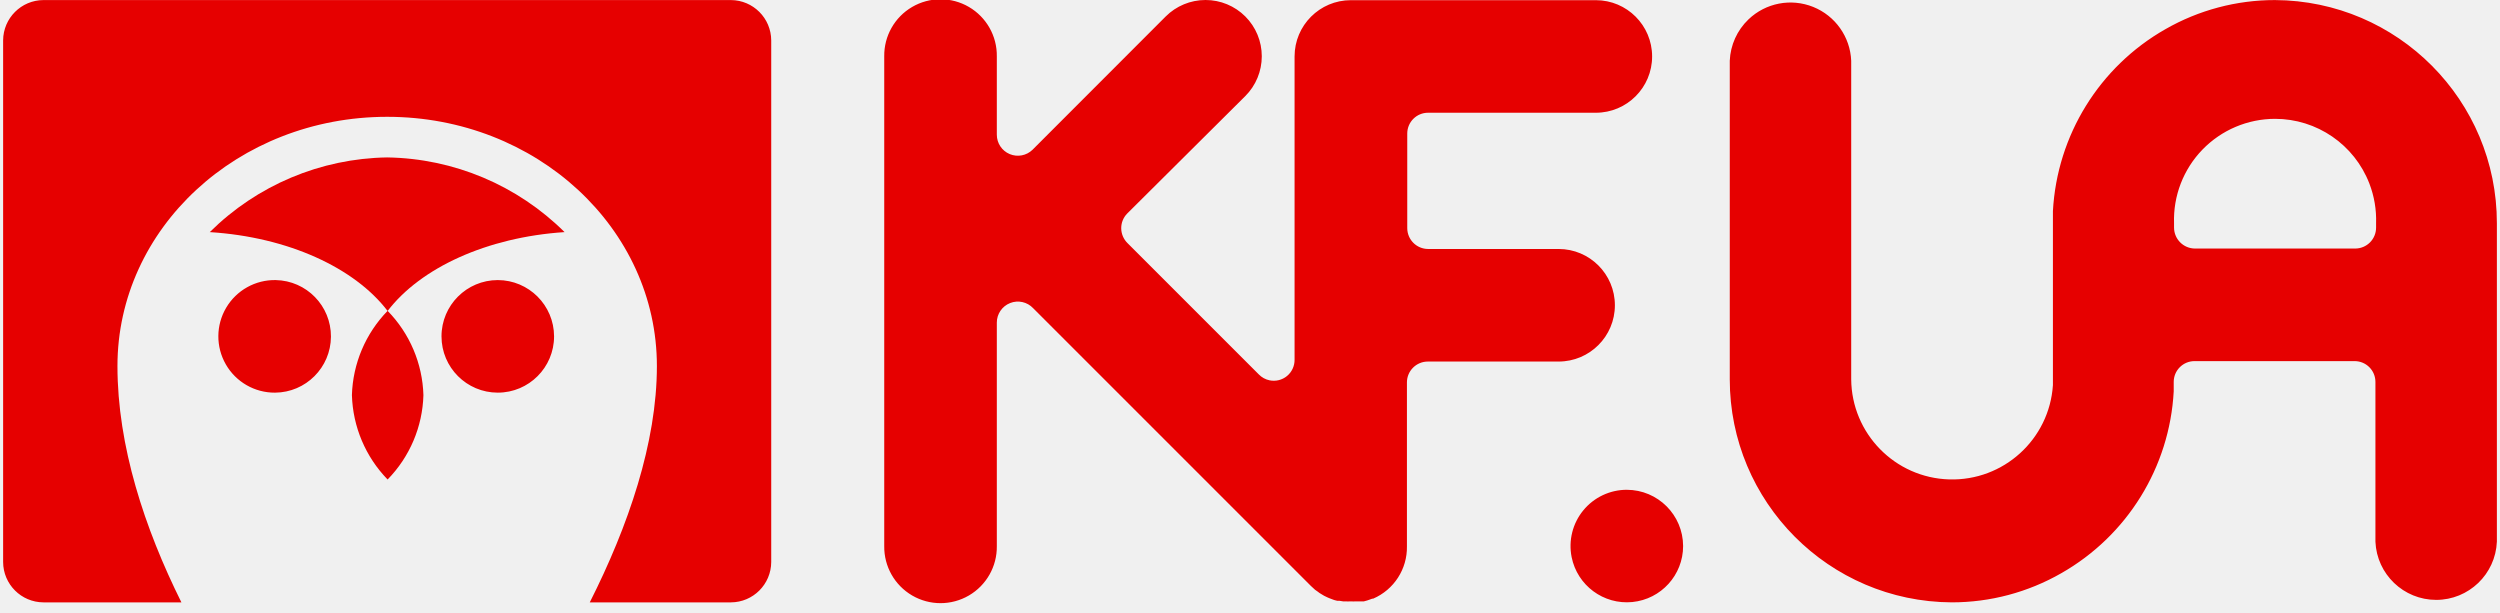
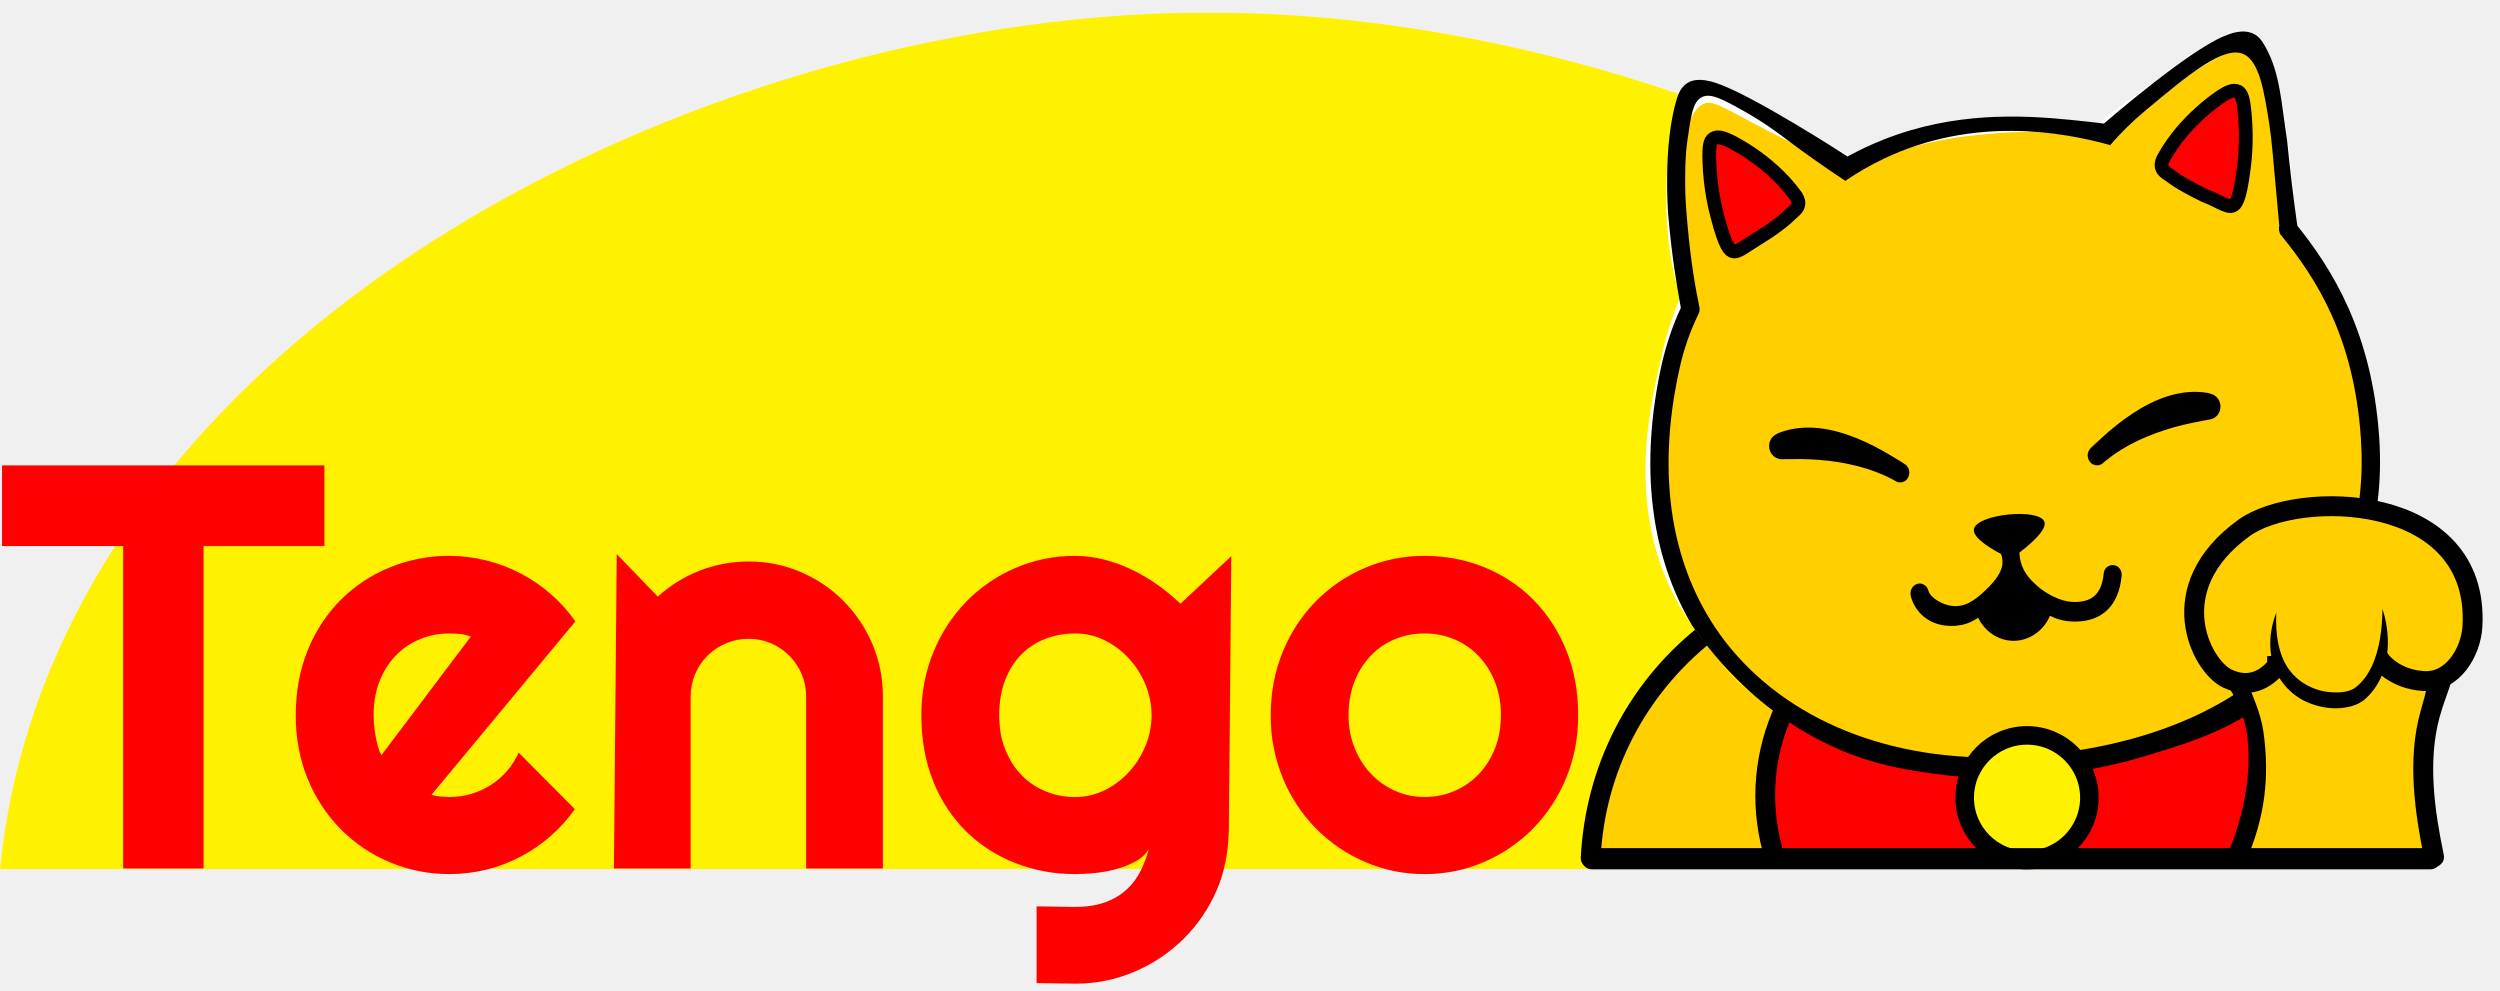
- <svg xmlns="http://www.w3.org/2000/svg" fill="#e60000" viewBox="0 0 228 56" width="800" height="196">
-   <path d="M148.452 44.78a5.145 5.145 0 0 0-5.047 6.151 5.147 5.147 0 0 0 10.194-1.004 5.157 5.157 0 0 0-5.147-5.146zM207.705.006a20.13 20.13 0 0 0-10.012 2.663 20.408 20.408 0 0 0-10.283 16.63v15.91a9.227 9.227 0 0 1-9.482 8.623 9.234 9.234 0 0 1-8.961-9.164V5.553a5.555 5.555 0 0 0-9.396-3.776 5.556 5.556 0 0 0-1.707 3.776v29.115a20.395 20.395 0 0 0 20.295 20.405 20.1 20.1 0 0 0 10.012-2.663 20.393 20.393 0 0 0 10.283-16.63v-.861a1.901 1.901 0 0 1 1.902-1.903h14.638a1.901 1.901 0 0 1 1.902 1.903v14.608a5.56 5.56 0 0 0 5.552 5.32 5.556 5.556 0 0 0 5.552-5.32V20.41A20.392 20.392 0 0 0 207.705.006zm9.251 20.805a1.91 1.91 0 0 1-1.912 1.913h-14.648a1.922 1.922 0 0 1-1.912-1.913v-.4a9.234 9.234 0 0 1 2.595-6.73 9.252 9.252 0 0 1 6.641-2.816 9.244 9.244 0 0 1 8.623 5.917 9.251 9.251 0 0 1 .613 3.629v.4zM130.28 10.308h15.339a5.146 5.146 0 1 0 0-10.292h-22.398a5.146 5.146 0 0 0-5.146 5.146v27.734a1.9 1.9 0 0 1-2.287 1.876 1.903 1.903 0 0 1-.977-.534l-12.015-12.015a1.926 1.926 0 0 1-.57-1.362 1.903 1.903 0 0 1 .55-1.341l10.793-10.734a5.136 5.136 0 0 0 1.508-3.639A5.14 5.14 0 0 0 109.93 0a5.15 5.15 0 0 0-3.639 1.508L94.116 13.693a1.923 1.923 0 0 1-3.264-1.372V5.152a5.147 5.147 0 1 0-10.293 0v44.775a5.147 5.147 0 1 0 10.293 0V29.502a1.922 1.922 0 0 1 3.324-1.322l25.381 25.381.39.36c.073.06.15.114.231.161a1.02 1.02 0 0 0 .17.13l.28.17.15.09.291.14.16.07.29.111.19.07.281.07h.21l.31.05h.191a4.17 4.17 0 0 0 .5 0c.17.01.341.01.511 0 .067.005.134.005.2 0h.501l.29-.08.15-.05a2.42 2.42 0 0 0 .331-.12h.08a5.11 5.11 0 0 0 3.084-4.776V34.959a1.91 1.91 0 0 1 1.912-1.903h11.955a5.146 5.146 0 1 0 0-10.292H130.28a1.91 1.91 0 0 1-1.902-1.903v-8.66a1.9 1.9 0 0 1 1.902-1.893zM66.542.006H3.685A3.705 3.705 0 0 0 0 3.69v47.7a3.704 3.704 0 0 0 3.685 3.684H16.3c-3.374-6.788-5.847-14.297-5.847-21.606 0-12.586 11.013-22.788 24.66-22.788s24.66 10.202 24.66 22.788c0 7.008-2.613 14.628-6.137 21.606h12.906a3.704 3.704 0 0 0 3.684-3.684V3.69A3.704 3.704 0 0 0 66.542.006zM24.92 25.607a5.147 5.147 0 1 0-.06 10.293 5.147 5.147 0 0 0 .06-10.293zm20.305 0a5.146 5.146 0 1 0 5.147 5.146 5.157 5.157 0 0 0-5.147-5.146zM31.89 36.13a11.534 11.534 0 0 0 3.263 7.71 11.494 11.494 0 0 0 3.274-7.71 11.494 11.494 0 0 0-3.274-7.71 11.534 11.534 0 0 0-3.264 7.71z" />
-   <path d="M51.333 21.222a23.519 23.519 0 0 0-16.22-6.829 23.54 23.54 0 0 0-16.22 6.829c7.179.45 13.257 3.274 16.26 7.209 3.004-3.925 9.041-6.739 16.18-7.21z" />
+ <svg xmlns="http://www.w3.org/2000/svg" xmlns:xlink="http://www.w3.org/1999/xlink" width="106" height="42">
+   <defs>
+     <path id="A" d="M0 .293h102.872v36.329H0z" />
+     <path id="B" d="M96.55 28.224c-.303.38-1.022 1.074-2.123.54s-2.806-3.825.715-6.378c2.27-1.648 10.016-1.552 9.689 4.178-.062 1.068-.823 2.38-2.055 2.313s-1.814-.834-1.814-.834l-4.412.18z" />
+   </defs>
+   <g fill="none" fill-rule="evenodd">
+     <g transform="translate(0 .239)">
+       <mask id="C" fill="#fff">
+         <use xlink:href="#A" />
+       </mask>
+       <path fill="#fff200" d="M102.872 36.622H0l.133-1.125C3.128 13.771 29.502.51 50.695.295c22.231-.224 49.406 13.797 52.124 35.877l.053.45" mask="url(#C)" />
+     </g>
+     <path fill="#ffcf00" d="M71.498 27.156c-.148.046-.273.139-.548.477l-.438.596-1.204 2.028c-.475.941-.761 1.68-.986 2.267-.302.784-.495 1.293-.657 2.028-.11.498-.219 1.428-.22 1.431v.597h6.243c1.243-.003 1.343-.01 1.424-.12.31-.42-.538-1.172-.548-2.744a7.625 7.625 0 0 1 .11-1.192l.329-1.67c.139-.571.21-.75.11-.955-.116-.232-.312-.208-.768-.477a3.97 3.97 0 0 1-.876-.716c-.305-.317-.261-.37-.766-.954-.3-.345-.487-.526-.767-.596a.787.787 0 0 0-.438 0" />
+     <path fill="red" d="M75.543 30.454c-.108.06-.282.207-.45 2.29-.041.514-.105 1.438.113 2.53.069.347.122.482.225.602.266.309.638.253 2.024.24h1.462 6.074 1.799 2.137l2.136.121H94.1c.42.05.602.129.787 0 .135-.093.187-.236.338-.843l.224-.964.226-1.686c.01-.349-.013-.327-.113-1.687-.087-1.18-.08-1.356-.225-1.446-.288-.18-.64.317-1.687.843-.333.168-.897.353-2.024.723l-1.574.482c-.553.14-1.034.23-1.913.361l-2.812.362c-1.693.103-2.973-.075-4.16-.24-1.36-.19-2.041-.285-2.7-.603l-1.574-.723c-1.002-.43-1.186-.45-1.35-.362" />
+     <path fill="#000" d="M67.867 36.355c.19-3.622 1.89-6.883 4.713-9.15.423-.339-.177-.932-.597-.596-3.003 2.41-4.758 5.906-4.959 9.746-.029.543.815.541.843 0m7.435-6.52a9.16 9.16 0 00-.562 6.284c.139.525.953.302.814-.224-.502-1.897-.354-3.853.476-5.634.228-.49-.498-.918-.728-.426" />
+     <path fill="#ffcf00" d="M99.81 23.775l-.007-.01-.006-.008c.583-1.624.817-3.413.684-5.308-.305-4.32-1.955-6.916-3.398-8.698l-.112-1.392c-.268-3.013-.513-3.918-.605-4.237-.397-1.378-.595-2.067-1.097-2.277-.303-.128-.914-.21-4.351 2.277a63.544 63.544 0 0 0-1.875 1.41l-.296-.033c-1.622-.187-2.795-.321-5.36-.017-.103.01-2.494.246-5.002 1.415a84.68 84.68 0 0 1-3.205-1.564c-2.014-1.036-2.476-1.428-3.027-1.21-1.142.451-1.186 2.907-1.21 4.236a13.513 13.513 0 0 0 .605 4.238c-.28.682-.628 1.658-.886 2.864-.386 1.798-1.65 6.662 1.287 10.834.964 1.37 2.923 3.732 6.136 5.087 1.55.654 2.818.831 3.914.985 1.075.15 4.534.545 8.86-.766 1.763-.535 3.558-1.08 5.46-2.627 3.041-2.477 3.492-5.195 3.49-5.2" />
+     <path stroke="#fff" stroke-width=".583" d="M99.81 23.775h0l-.007-.01-.006-.008c.583-1.624.817-3.413.684-5.308-.305-4.32-1.955-6.916-3.398-8.698l-.112-1.392c-.268-3.013-.513-3.918-.605-4.237-.397-1.378-.595-2.067-1.097-2.277-.303-.128-.914-.21-4.351 2.277a63.544 63.544 0 0 0-1.875 1.41l-.296-.033c-1.622-.187-2.795-.321-5.36-.017-.103.01-2.494.246-5.002 1.415a84.68 84.68 0 0 1-3.205-1.564c-2.014-1.036-2.476-1.428-3.027-1.21-1.142.451-1.186 2.907-1.21 4.236a13.513 13.513 0 0 0 .605 4.238c-.28.682-.628 1.658-.886 2.864-.386 1.798-1.65 6.662 1.287 10.834.964 1.37 2.923 3.732 6.136 5.087 1.55.654 2.818.831 3.914.985 1.075.15 4.534.545 8.86-.766 1.763-.535 3.558-1.08 5.46-2.627 3.041-2.477 3.492-5.195 3.49-5.2z" />
+     <g fill="#000">
+       <path d="M88.915 19.73a.366.366 0 00.255-.104l.014-.012c.164-.154 1.633-1.458 4.5-1.96a.402.402 0 00.322-.37.418.418 0 00-.255-.428c-.044-.017-.285-.1-.706-.1-.919 0-2.424.387-4.373 2.237l-.02.018a.435.435 0 00-.025.583c.077.09.182.136.288.136" />
+       <path d="M88.915 19.73c-.292.012-.485-.343-.358-.6.058-.132.181-.207.274-.305l.301-.276a10.24 10.24 0 0 1 1.288-1.016c.906-.598 2.005-1.062 3.165-.878.072.017.14.034.22.064a.531.531 0 0 1 .221.167c.115.145.15.34.1.512a.536.536 0 0 1-.366.375l-.411.078c-.53.096-1.057.218-1.571.386s-1.018.373-1.496.631c-.238.131-.47.274-.691.431l-.324.248c-.098.089-.208.194-.352.183m0 0c.144.006.248-.099.345-.19l.318-.258c.218-.163.447-.313.682-.451a10.04 10.04 0 0 1 1.466-.735c.51-.203 1.035-.37 1.57-.496l.39-.083a.266.266 0 0 0 .172-.192.298.298 0 0 0-.057-.259.24.24 0 0 0-.102-.072 1.295 1.295 0 0 0-.174-.045c-.499-.101-1.04-.04-1.548.099a6.285 6.285 0 0 0-1.479.614c-.47.265-.917.576-1.337.92l-.308.268c-.096.094-.22.168-.277.29-.127.24.047.593.339.59m.7 4.231a.382.382 0 0 0-.42.367c-.08.816-.457 1.183-1.187 1.196-.24.005-.42-.04-.557-.08-.633-.18-1.106-.63-1.106-.63-.221-.206-.534-.496-.663-.98a1.694 1.694 0 0 1-.058-.402c.855-.663 1.15-1.08 1.054-1.32-.235-.575-2.855-.318-2.982.317-.062.309.47.697 1.152 1.063.03.089.062.217.058.372-.003.105-.03.464-.55.992-.454.459-.884.834-1.418.844-.55.01-1.104-.377-1.17-.643-.052-.218-.252-.353-.455-.308-.215.057-.341.271-.3.5.094.459.566 1.272 1.688 1.29.102 0 .202.002.315-.02.349-.031.62-.172.859-.324.304.622.917 1.002 1.569.974.636-.028 1.208-.438 1.476-1.06.109.055.254.118.43.166.185.05.397.081.657.079 1.145-.007 1.84-.705 1.95-1.942.025-.228-.129-.435-.342-.45m7.958 3.015c-2.583 3.102-6.84 4.87-12.31 5.122-5.11.228-9.536-1.563-12.12-4.906-2.279-2.97-2.953-6.973-1.931-11.566.18-.817.45-1.599.809-2.32v-.024c.011-.013.011-.024.022-.037 0-.012.012-.023.012-.036v-.048c0-.012.01-.024.01-.036v-.036c0-.024-.01-.036-.01-.048v-.024l-.034-.168c-.221-1.062-.386-2.244-.517-3.86a15.76 15.76 0 0 1-.053-1.385c.003-.478.004-1.017.097-1.667.156-1.084.234-1.626.606-1.816s.856.065 1.815.605c.87.49 1.467.948 1.817 1.21.488.37.587.438 1.083.792a43.01 43.01 0 0 0 1.374.939 11.956 11.956 0 0 1 1.629-.938c3.787-1.805 7.548-1.15 9.603-.577.232-.271.57-.642 1.016-1.051 0 0 .206-.19.427-.375 1.866-1.56 3.394-2.84 4.238-2.42.65.323.856 1.639 1.06 2.945.06.389.092.677.15 1.291l.275 3.024c-.004.018-.009.038-.01.06l-.001.06v.085c.011.012.011.024.011.036s.012.024.012.036c0 .024.01.036.01.048.012.012.012.024.023.036 0 .012.011.024.023.036l.022.024c1.494 1.84 3.078 4.305 3.37 8.585.224 3.234-.652 6.132-2.528 8.404m2.606-3.018c.596-1.66.832-3.499.697-5.447-.315-4.448-2-7.105-3.471-8.945a89.933 89.933 0 0 1-.434-3.63c-.252-1.639-.297-2.82-.904-3.926-.164-.299-.299-.467-.504-.571-.46-.235-1.004-.015-1.283.102-1.514.635-4.786 3.448-5.074 3.697l-.292-.036-.41-.047c-1.856-.2-4.582-.492-7.51.372-.627.185-1.565.513-2.66 1.106-.31-.2-4.044-2.608-5.575-3.117-.72-.24-1.06-.094-1.21 0-.286.178-.395.489-.446.654-.609 1.96-.374 4.88-.374 4.88.138 1.718.378 3.097.495 3.756l.044.247c-.348.745-.618 1.55-.808 2.38-.955 4.293-.495 8.116 1.314 11.134.988 1.407 2.988 3.835 6.256 5.23 1.583.673 2.875.854 3.999 1.01 1.09.156 4.615.565 9.03-.782 2.023-.616 3.773-1.155 5.57-2.705 2.178-1.877 3.135-4.13 3.55-5.362" />
+     </g>
+     <path fill="red" d="M74.075 10.401c-.442.302-.531.267-.585.256-.14-.028-.337-.168-.68-1.514-.061-.24-.297-1.107-.333-2.324-.02-.624.028-.842.17-.94.185-.124.447-.018.71.106 0 0 1.677.79 2.77 2.302.05.068.141.201.125.361-.019.196-.202.307-.306.41-.274.269-.526.463-.97.77l-.901.573" />
+     <path stroke="#000" stroke-width=".583" d="M74.075 10.401c-.442.302-.531.267-.585.256-.14-.028-.337-.168-.68-1.514-.061-.24-.297-1.107-.333-2.324-.02-.624.028-.842.17-.94.185-.124.447-.018.71.106 0 0 1.677.79 2.77 2.302.05.068.141.201.125.361-.019.196-.202.307-.306.41-.274.269-.526.463-.97.77l-.901.573z" />
+     <g fill="#000">
+       <path d="M80.64 20.446a.367.367 0 01-.272-.053l-.015-.01c-.19-.117-1.886-1.111-4.795-1.044a.402.402 0 01-.388-.301.417.417 0 01.166-.47c.04-.025.26-.154.673-.236.901-.179 2.453-.091 4.725 1.343l.023.014a.436.436 0 01.137.568.371.371 0 01-.254.189" />
+       <path d="M80.64 20.446c.286-.055.387-.435.216-.645-.078-.109-.215-.157-.327-.231l-.354-.202a9.425 9.425 0 0 0-1.492-.642 6.314 6.314 0 0 0-1.57-.315c-.524-.036-1.068.008-1.537.206a1.11 1.11 0 0 0-.162.077.236.236 0 0 0-.086.091.297.297 0 0 0-.005.265c.039.084.12.145.206.154l.398.006a10.96 10.96 0 0 1 1.637.181c.54.1 1.068.248 1.58.434a7.15 7.15 0 0 1 .757.31l.362.19c.114.072.236.154.377.12m0 0c-.14.039-.269-.043-.382-.11a5.143 5.143 0 0 0-.365-.18 7.236 7.236 0 0 0-.763-.288 9.089 9.089 0 0 0-1.59-.329 11.95 11.95 0 0 0-1.615-.071l-.42.003a.538.538 0 0 1-.432-.297.584.584 0 0 1-.002-.522.552.552 0 0 1 .186-.207c.071-.044.135-.074.203-.104 1.102-.408 2.27-.166 3.275.244.51.205.994.465 1.461.745l.35.213c.11.077.245.127.328.246.174.226.054.612-.234.658" />
+     </g>
+     <path fill="#ffcf00" d="M103.21 36.355c-.064-.29-.38-1.767-.431-3.142a12.1 12.1 0 0 1 .048-1.714l.059-.46c.257-1.776.767-1.677.825-2.9.068-1.425-.579-2.702-.898-3.358a7.541 7.541 0 0 0-.505-.876c-.812-1.237-2.15-2.165-3.561-2.089-1.256.069-2.39.919-3.123 2.01a8.37 8.37 0 0 0-.66 1.17c-.24.525-.685 1.476-.738 2.543-.01.183-.056.42.038.689.134.384.42.546.623.733.385.353.481.961.675 2.179.17 1.07.125 1.869.113 2.065a8.582 8.582 0 0 1-.226 1.492 7.833 7.833 0 0 1-.562 1.545" />
+     <path fill="#000" d="M103.616 36.243c-.388-1.855-.69-3.966-.177-5.838.343-1.245.81-1.84.642-3.211-.294-2.377-2.065-5.394-4.637-5.757-2.913-.412-5.024 2.687-5.52 5.216-.335 1.701.287 1.781.966 3.185.853 1.764.362 4.498-.367 6.191-.212.493.514.924.729.426.77-1.79.991-3.496.717-5.427-.126-.885-.494-1.55-.75-2.324-.714-2.15-.07-4.553 2.046-5.776 2.438-1.409 4.426.328 5.407 2.53.805 1.81.44 2.98-.046 4.723-.565 2.02-.244 4.273.177 6.286.112.53.924.306.813-.224" />
+     <use xlink:href="#B" fill="#ffcf00" />
+     <use xlink:href="#B" stroke="#000" stroke-width=".843" />
+     <path fill="#ffcf00" d="M96.515 25.98c-.748 3.635 2.644 4.171 3.542 3.435 1.427-1.17.96-3.599.96-3.599" />
+     <path fill="#000" d="M96.515 25.98c-.042.858.072 1.712.497 2.348.424.627 1.155 1 1.906 1.027.365.021.757-.031.975-.225.293-.224.51-.542.68-.894.324-.717.434-1.564.444-2.42.265.818.325 1.732.047 2.612-.137.44-.397.858-.753 1.186-.079.085-.225.167-.338.229-.12.042-.245.106-.366.122a2.482 2.482 0 01-.724.063 3.07 3.07 0 01-1.355-.406 2.672 2.672 0 01-.969-1.028c-.43-.857-.355-1.819-.044-2.613" />
+     <path fill="#fff200" d="M83.303 33.824a2.643 2.643 0 105.287 0 2.643 2.643 0 00-5.287 0" />
+     <g stroke="#000">
+       <path stroke-width=".787" d="M83.303 33.824a2.643 2.643 0 105.287 0 2.643 2.643 0 00-5.287 0z" />
+       <path stroke-linejoin="round" stroke-width=".9" d="M67.502 36.41h35.54-35.54z" />
+     </g>
+     <path fill="red" d="M8.631 36.822H5.223V23.153H.087v-3.42h13.668v3.42H8.631zm11.333-9.832a1.91 1.91 0 0 0-.447-.107 4.243 4.243 0 0 0-.459-.024 3.23 3.23 0 0 0-1.257.245 3.007 3.007 0 0 0-1.025.696c-.29.302-.518.666-.685 1.09s-.25.905-.25 1.436a5.17 5.17 0 0 0 .178 1.311c.04.144.092.271.155.382l3.79-5.029zm-1.668 6.71c.127.039.254.064.38.077l.382.018a3.291 3.291 0 0 0 1.746-.507 3.107 3.107 0 0 0 1.186-1.376l2.383 2.395c-.302.429-.65.814-1.043 1.156a6.578 6.578 0 0 1-1.275.87 6.385 6.385 0 0 1-1.441.542 6.56 6.56 0 0 1-1.556.185 6.452 6.452 0 0 1-4.606-1.895 6.566 6.566 0 0 1-1.4-2.127c-.341-.823-.512-1.726-.512-2.712 0-1.008.17-1.93.512-2.764a6.385 6.385 0 0 1 1.4-2.133 6.335 6.335 0 0 1 2.074-1.37 6.572 6.572 0 0 1 2.532-.49 6.56 6.56 0 0 1 5.339 2.777L18.296 33.7zm10.986 3.122H26.03l.12-13.33 1.74 1.806a5.707 5.707 0 0 1 3.861-1.49c.778 0 1.513.15 2.204.447a5.696 5.696 0 0 1 1.811 1.228 5.8 5.8 0 0 1 1.222 1.823c.297.695.447 1.436.447 2.222v7.294H34.18v-7.294a2.452 2.452 0 0 0-1.489-2.252 2.35 2.35 0 0 0-.942-.19 2.461 2.461 0 0 0-1.751.714 2.452 2.452 0 0 0-.715 1.728v7.294zm19.544-6.496c0-.444-.085-.875-.256-1.292a3.731 3.731 0 0 0-.698-1.108 3.47 3.47 0 0 0-1.03-.775 2.797 2.797 0 0 0-1.258-.292c-.445 0-.864.076-1.257.226a2.88 2.88 0 0 0-1.025.668c-.29.294-.518.657-.685 1.09s-.25.928-.25 1.483c0 .533.083 1.012.25 1.436s.395.79.685 1.09a2.97 2.97 0 0 0 1.025.698c.393.163.812.244 1.257.244a2.81 2.81 0 0 0 1.258-.291 3.487 3.487 0 0 0 1.03-.775c.294-.322.526-.691.698-1.108a3.4 3.4 0 0 0 .256-1.294m3.277 4.886c-.012.406-.047 1.455-.513 2.527a6.537 6.537 0 0 1-1.4 2.061 6.646 6.646 0 0 1-2.074 1.394 6.304 6.304 0 0 1-2.532.513l-1.632-.024V38.43l1.608.024c.509 0 .942-.066 1.3-.197s.659-.31.905-.536.443-.487.59-.78a4.97 4.97 0 0 0 .352-.93 1.45 1.45 0 0 1-.549.507c-.238.13-.502.238-.792.321s-.592.141-.906.173a8.676 8.676 0 0 1-.876.048 6.873 6.873 0 0 1-2.532-.465 6.162 6.162 0 0 1-2.073-1.329 6.15 6.15 0 0 1-1.4-2.115c-.342-.834-.513-1.776-.513-2.825 0-.96.17-1.854.512-2.68a6.68 6.68 0 0 1 1.4-2.145 6.467 6.467 0 0 1 2.074-1.419 6.32 6.32 0 0 1 2.532-.512 4.97 4.97 0 0 1 1.228.155c.405.103.798.246 1.18.43a7.3 7.3 0 0 1 1.09.643c.345.246.669.512.971.798l2.154-2.014-.104 11.63m11.535-4.886a3.8 3.8 0 0 0-.256-1.423 3.39 3.39 0 0 0-.697-1.097 3.024 3.024 0 0 0-1.031-.702 3.234 3.234 0 0 0-1.257-.245 3.24 3.24 0 0 0-1.258.245 2.953 2.953 0 0 0-1.025.702 3.35 3.35 0 0 0-.685 1.097c-.167.425-.25.9-.25 1.423 0 .493.083.95.25 1.371s.395.787.685 1.097.632.554 1.025.732.813.268 1.258.268.863-.083 1.257-.25.736-.4 1.03-.703.527-.667.698-1.096.256-.902.256-1.419m3.277 0c0 .954-.17 1.842-.512 2.664a6.646 6.646 0 0 1-1.395 2.133 6.485 6.485 0 0 1-2.068 1.418 6.27 6.27 0 0 1-2.543.519 6.226 6.226 0 0 1-2.532-.52 6.559 6.559 0 0 1-2.074-1.417 6.593 6.593 0 0 1-1.4-2.133 6.865 6.865 0 0 1-.512-2.664c0-.968.17-1.866.512-2.692a6.592 6.592 0 0 1 1.4-2.14 6.512 6.512 0 0 1 2.074-1.412 6.32 6.32 0 0 1 2.532-.512c.905 0 1.753.16 2.543.483s1.48.778 2.068 1.37a6.486 6.486 0 0 1 1.395 2.133c.341.83.512 1.754.512 2.77M94.039 8.544c.476.243.56.197.612.18.135-.046.313-.21.485-1.588.03-.245.154-1.135.037-2.347-.06-.622-.134-.832-.288-.91-.199-.1-.445.037-.69.193 0 0-1.564.994-2.46 2.633-.039.073-.113.217-.077.374.044.192.239.28.356.368.305.232.58.392 1.058.641.758.395.39.16.967.456" />
+     <path stroke="#000" stroke-width=".583" d="M94.039 8.544c.476.243.56.197.612.18.135-.046.313-.21.485-1.588.03-.245.154-1.135.037-2.347-.06-.622-.134-.832-.288-.91-.199-.1-.445.037-.69.193 0 0-1.564.994-2.46 2.633-.039.073-.113.217-.077.374.044.192.239.28.356.368.305.232.58.392 1.058.641.758.395.39.16.967.456z" />
+   </g>
</svg>
